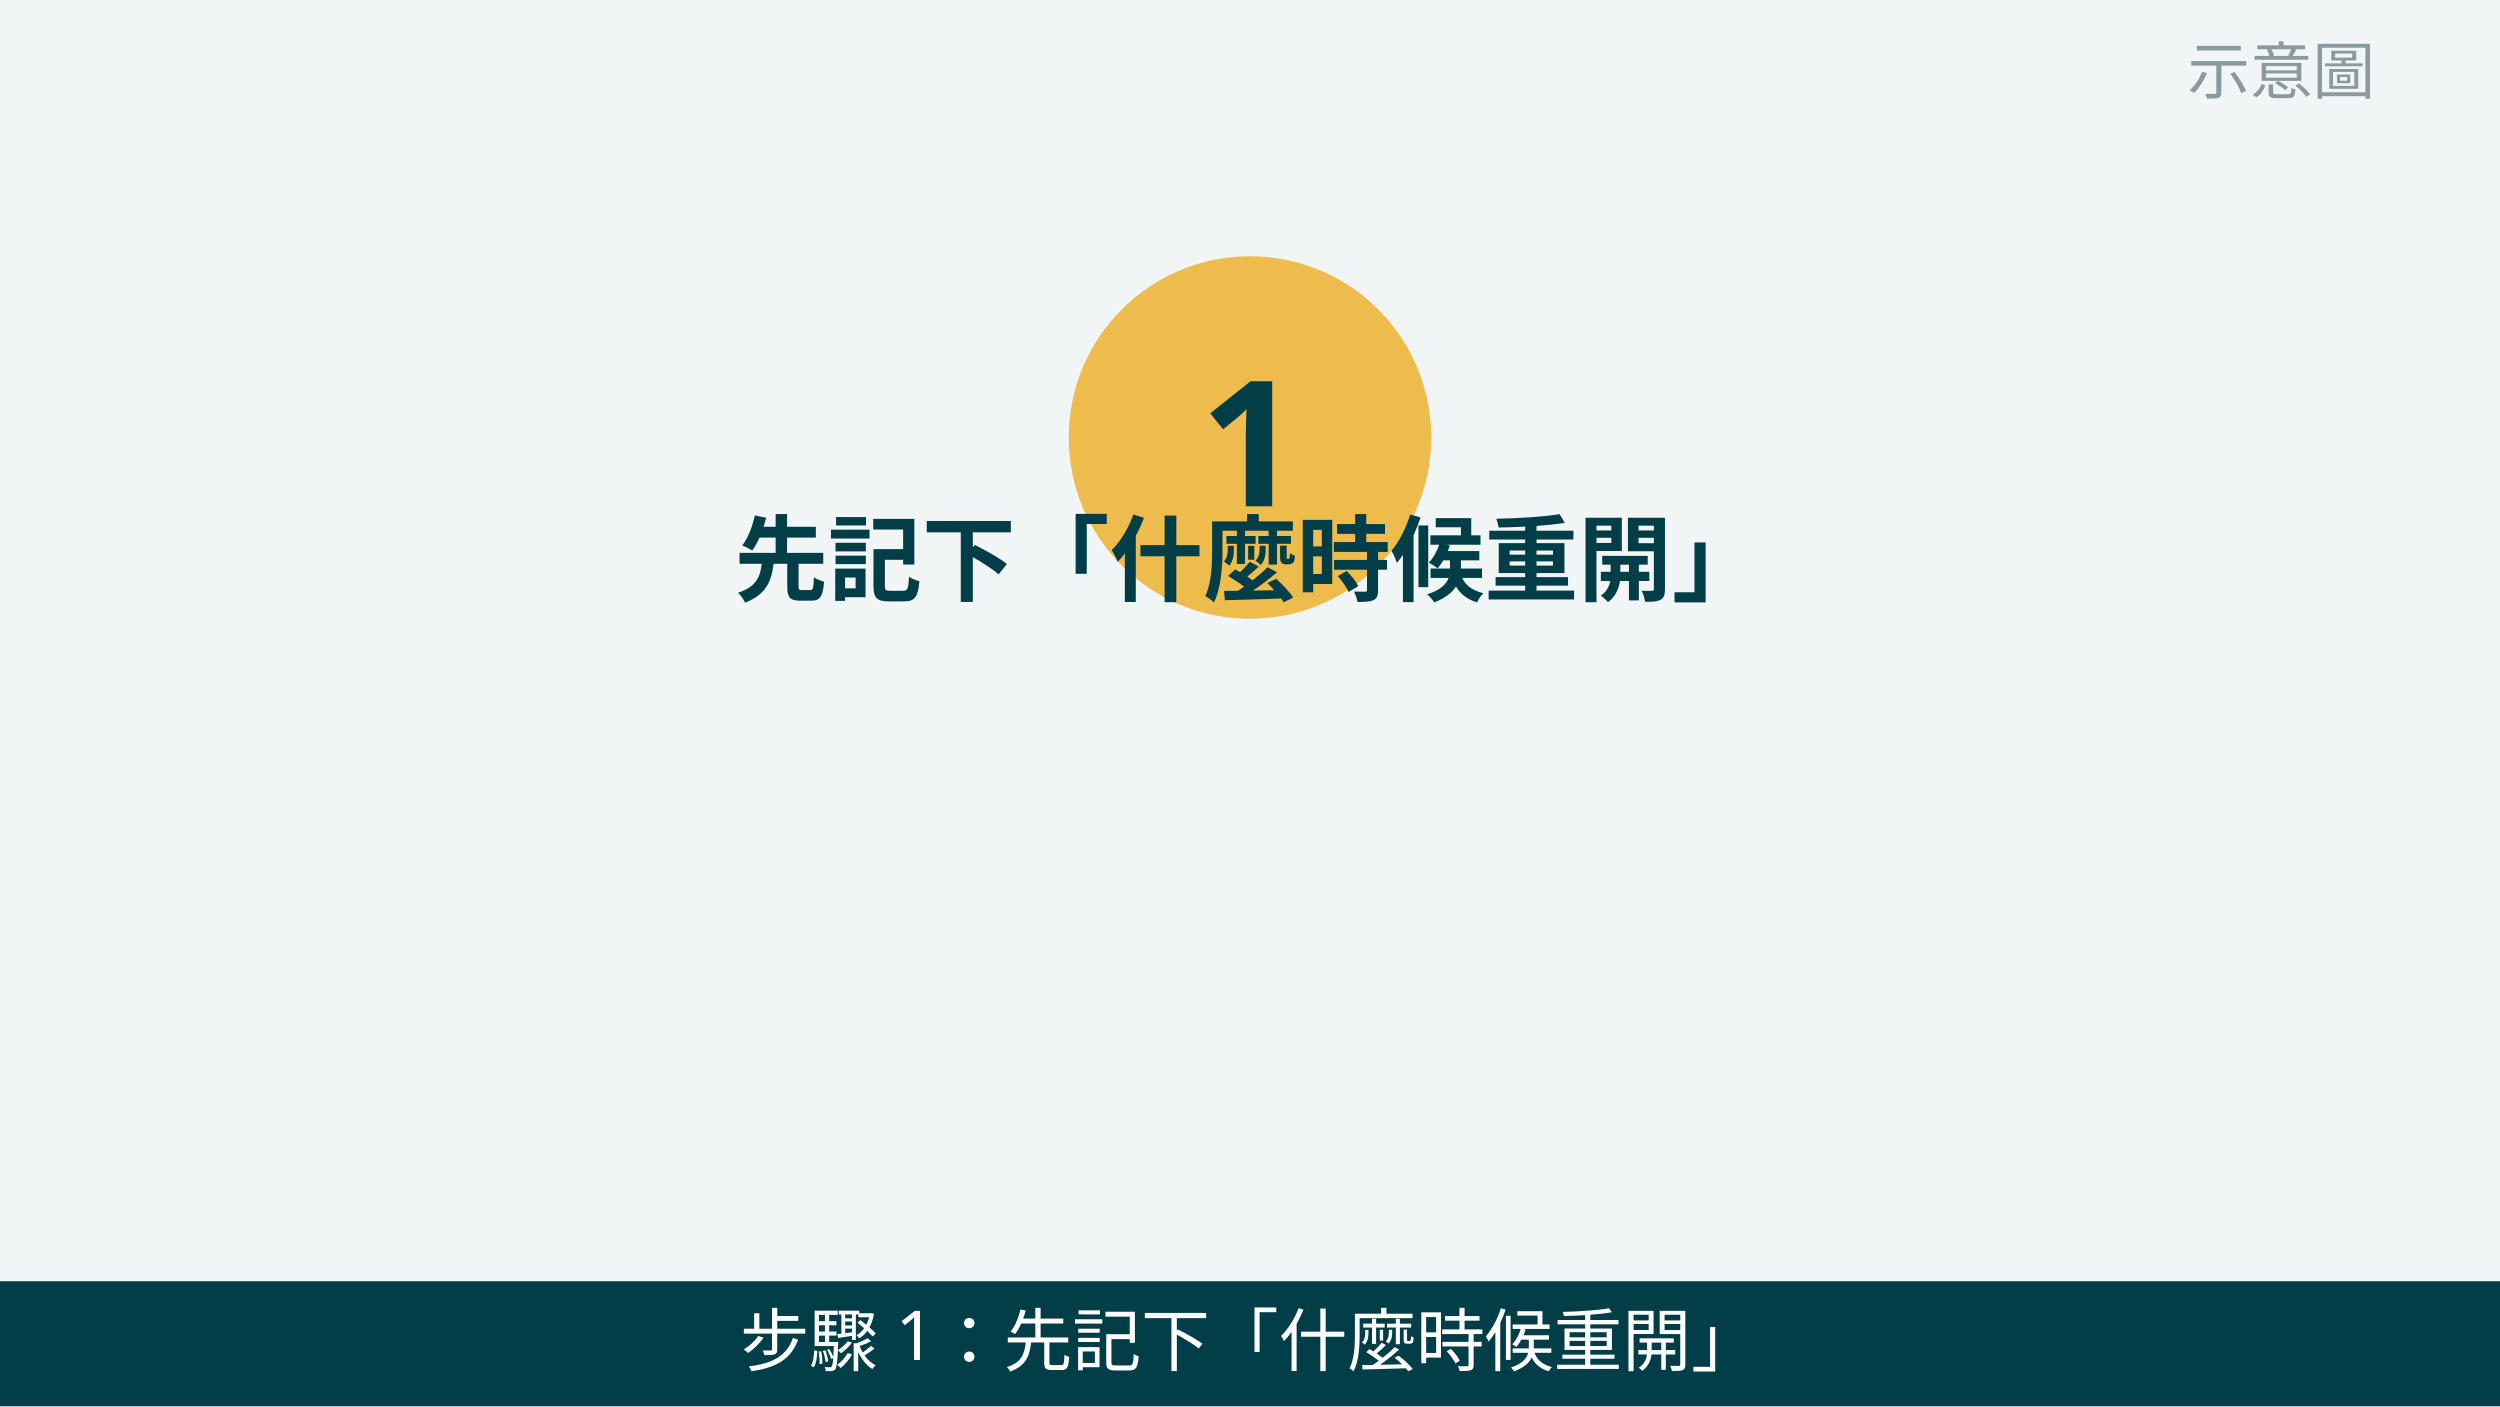
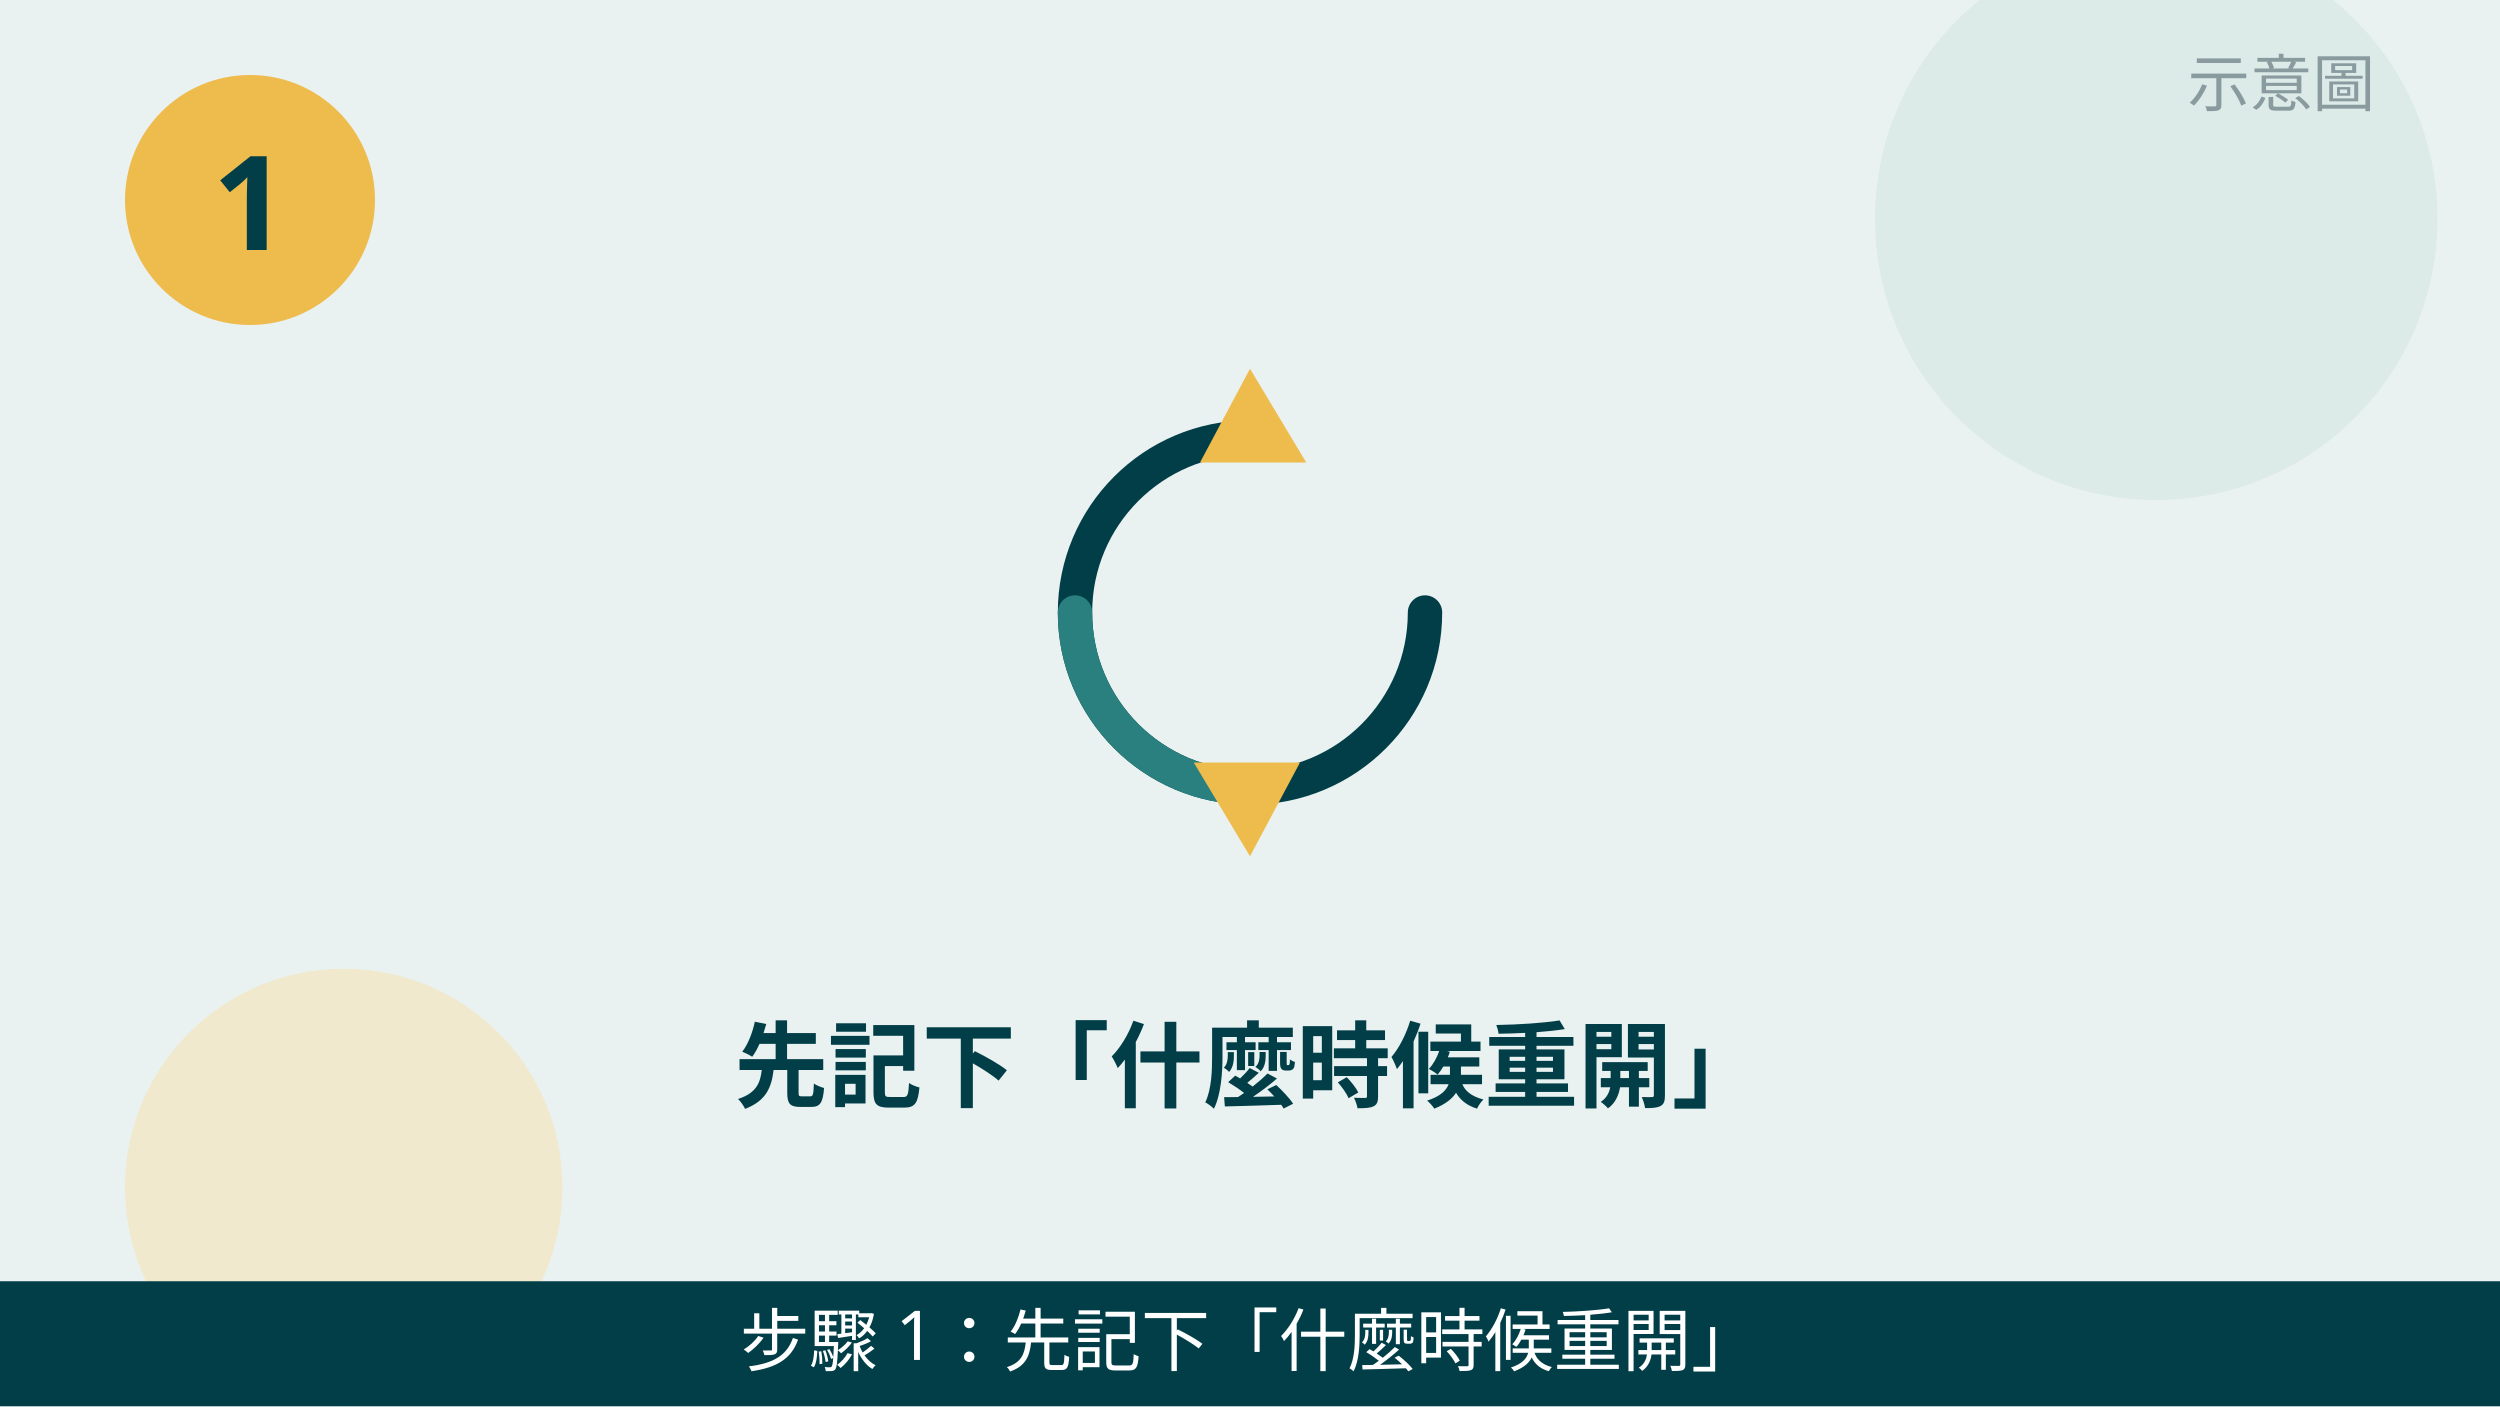
<svg xmlns="http://www.w3.org/2000/svg" width="800" height="450" viewBox="0 0 800 450" font-family="Noto Sans TC, sans-serif">
-   <rect width="800" height="450" fill="#f2f5f5" />
-   <text x="700" y="30" font-size="20" fill="#8a9ba0">示意圖</text>
-   <circle cx="400" cy="140" r="58" fill="#eebb4d" />
-   <text x="400" y="162" font-size="56" fill="#013e47" text-anchor="middle" font-weight="bold">1</text>
-   <text x="400" y="190" font-size="30" fill="#013e47" text-anchor="middle" font-weight="bold">先記下「什麼時候重開」</text>
+   <rect width="800" height="450" fill="#e9f2f1" />
+   <circle cx="690" cy="70" r="90" fill="#dcebe8" />
+   <circle cx="110" cy="380" r="70" fill="#f3e5bd" opacity="0.7" />
+   <text x="700" y="34" font-size="20" fill="#8a9ba0">示意圖</text>
+   <circle cx="80" cy="64" r="40" fill="#eebb4d" />
+   <text x="80" y="80" font-size="42" fill="#013e47" text-anchor="middle" font-weight="bold">1</text>
+   <g transform="translate(300,96)">
+     <path d="M156 100 A56 56 0 1 1 100 44" stroke="#013e47" stroke-width="11" fill="none" stroke-linecap="round" />
+     <polygon points="100,22 118,52 84,52" fill="#eebb4d" />
+     <path d="M44 100 A56 56 0 0 0 100 156" stroke="#2a7f7f" stroke-width="11" fill="none" stroke-linecap="round" />
+     <polygon points="100,178 82,148 116,148" fill="#eebb4d" />
+   </g>
+   <text x="400" y="352" font-size="30" fill="#013e47" text-anchor="middle" font-weight="bold">先記下「什麼時候重開」</text>
  <rect x="0" y="410" width="800" height="40" fill="#013e47" />
  <text x="400" y="437" font-size="22" fill="#ffffff" text-anchor="middle">步驟 1：先記下「什麼時候重開」</text>
</svg>
